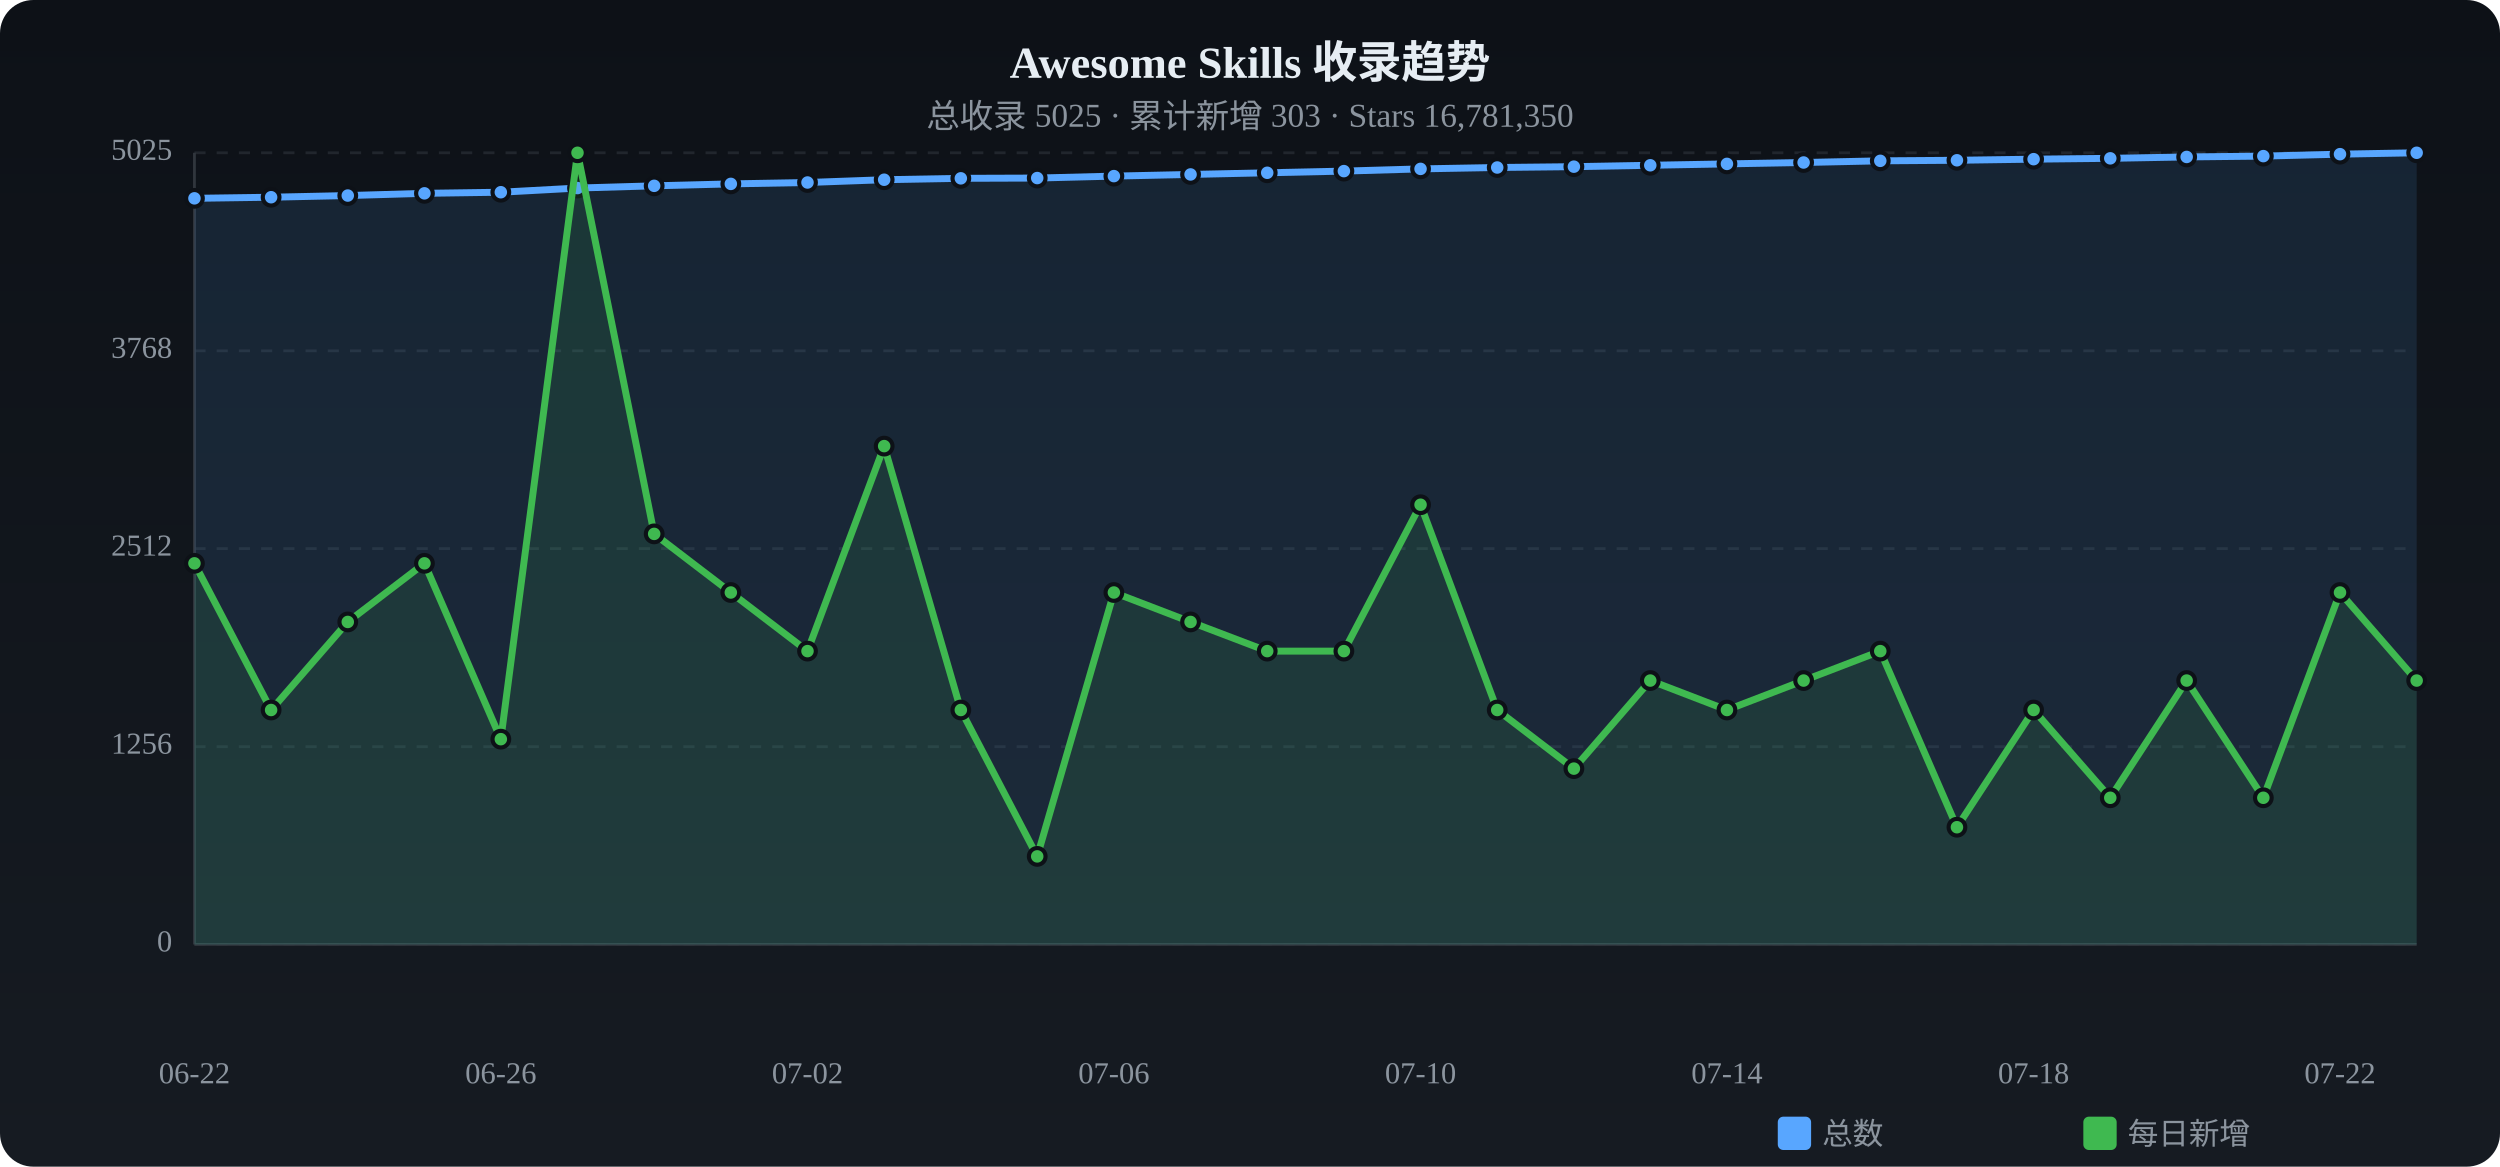
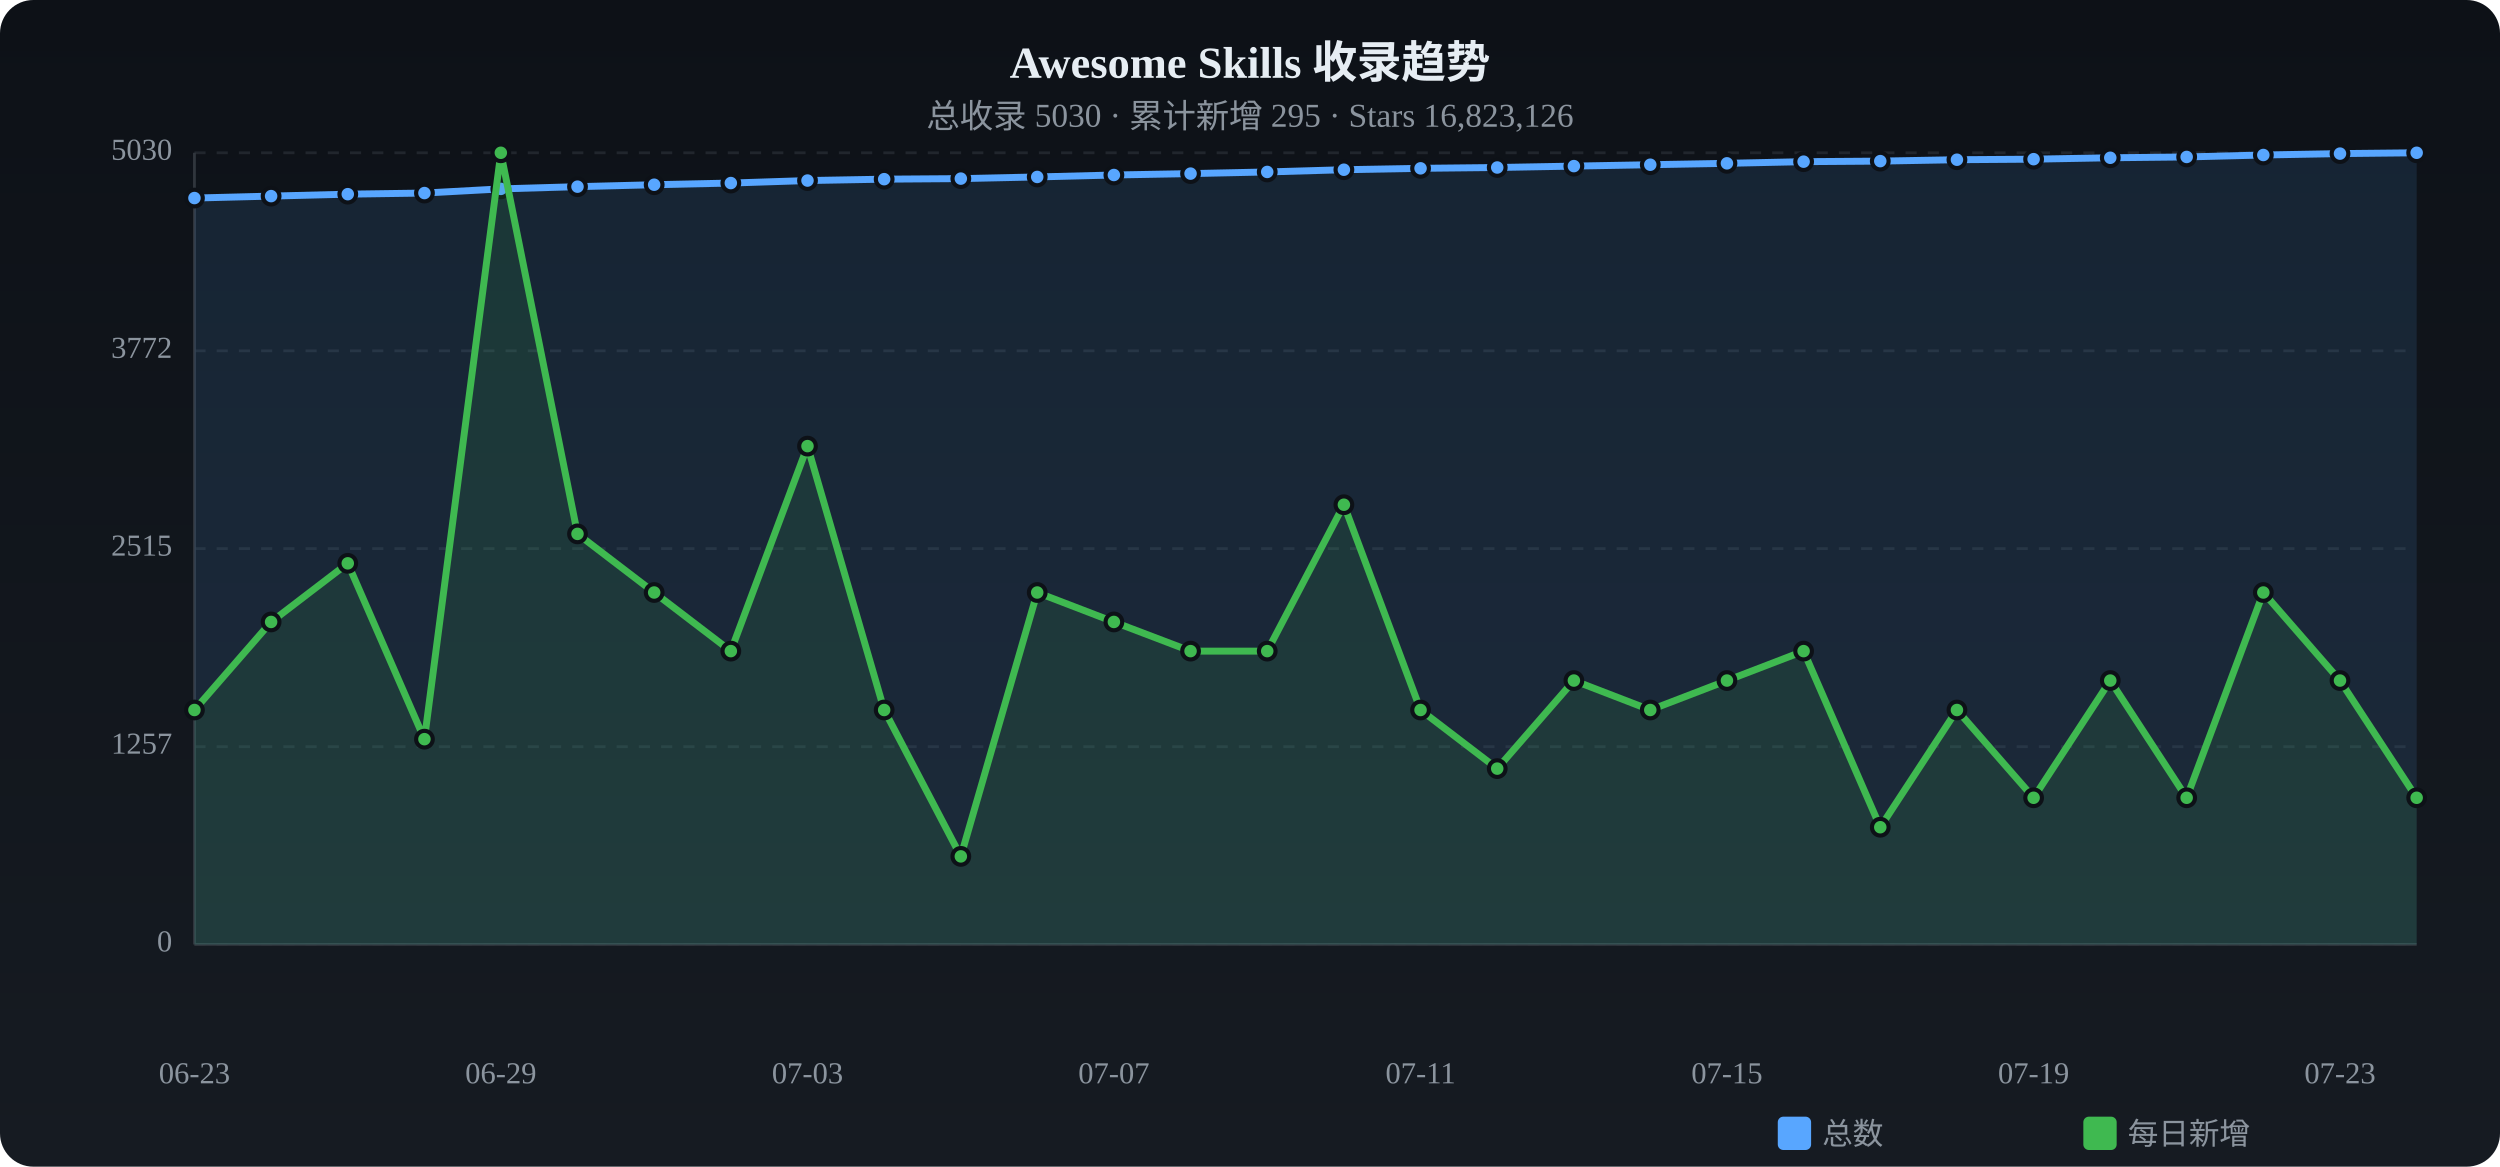
<svg xmlns="http://www.w3.org/2000/svg" viewBox="0 0 900 420" width="900" height="420">
  <defs>
    <linearGradient id="tbg" x1="0%" y1="0%" x2="0%" y2="100%">
      <stop offset="0%" stop-color="#0d1117" />
      <stop offset="100%" stop-color="#161b22" />
    </linearGradient>
  </defs>
  <rect width="900" height="420" rx="12" fill="url(#tbg)" />
  <text x="450.0" y="28" text-anchor="middle" fill="#e6edf3" font-size="16" font-weight="bold">Awesome Skills 收录趋势</text>
-   <text x="450.0" y="46" text-anchor="middle" fill="#8b949e" font-size="12">总收录 5025 · 累计新增 303 · Stars 16,781,350</text>
+   <text x="450.0" y="46" text-anchor="middle" fill="#8b949e" font-size="12">总收录 5030 · 累计新增 295 · Stars 16,823,126</text>
  <text x="62" y="340.0" text-anchor="end" fill="#8b949e" font-size="11" dominant-baseline="middle">0</text>
  <line x1="70" y1="340.0" x2="870" y2="340.0" stroke="#21262d" stroke-dasharray="4 4" />
-   <text x="62" y="268.8" text-anchor="end" fill="#8b949e" font-size="11" dominant-baseline="middle">1256</text>
+   <text x="62" y="268.8" text-anchor="end" fill="#8b949e" font-size="11" dominant-baseline="middle">1257</text>
  <line x1="70" y1="268.8" x2="870" y2="268.8" stroke="#21262d" stroke-dasharray="4 4" />
-   <text x="62" y="197.5" text-anchor="end" fill="#8b949e" font-size="11" dominant-baseline="middle">2512</text>
+   <text x="62" y="197.5" text-anchor="end" fill="#8b949e" font-size="11" dominant-baseline="middle">2515</text>
  <line x1="70" y1="197.5" x2="870" y2="197.5" stroke="#21262d" stroke-dasharray="4 4" />
-   <text x="62" y="126.3" text-anchor="end" fill="#8b949e" font-size="11" dominant-baseline="middle">3768</text>
+   <text x="62" y="126.3" text-anchor="end" fill="#8b949e" font-size="11" dominant-baseline="middle">3772</text>
  <line x1="70" y1="126.3" x2="870" y2="126.3" stroke="#21262d" stroke-dasharray="4 4" />
-   <text x="62" y="55.0" text-anchor="end" fill="#8b949e" font-size="11" dominant-baseline="middle">5025</text>
+   <text x="62" y="55.0" text-anchor="end" fill="#8b949e" font-size="11" dominant-baseline="middle">5030</text>
  <line x1="70" y1="55.0" x2="870" y2="55.0" stroke="#21262d" stroke-dasharray="4 4" />
  <line x1="70" y1="55" x2="70" y2="340" stroke="#30363d" />
  <line x1="70" y1="340" x2="870" y2="340" stroke="#30363d" />
-   <path d="M70.0,71.4 L97.6,71.0 L125.2,70.4 L152.8,69.6 L180.3,69.2 L207.9,67.7 L235.5,66.9 L263.1,66.2 L290.7,65.7 L318.3,64.7 L345.9,64.2 L373.4,64.1 L401.0,63.4 L428.6,62.8 L456.2,62.2 L483.8,61.6 L511.4,60.8 L539.0,60.3 L566.6,60.0 L594.1,59.5 L621.7,59.0 L649.3,58.5 L676.9,57.9 L704.5,57.7 L732.1,57.3 L759.7,57.0 L787.2,56.5 L814.8,56.2 L842.4,55.5 L870.0,55.0 L870.0,340 L70.0,340 Z" fill="#58a6ff" opacity="0.12" />
-   <polyline points="70.0,71.4 97.6,71.0 125.2,70.4 152.8,69.6 180.3,69.2 207.9,67.7 235.5,66.9 263.1,66.2 290.7,65.7 318.3,64.7 345.9,64.2 373.4,64.1 401.0,63.4 428.6,62.8 456.2,62.2 483.8,61.6 511.4,60.8 539.0,60.3 566.6,60.0 594.1,59.5 621.7,59.0 649.3,58.5 676.9,57.9 704.5,57.7 732.1,57.3 759.7,57.0 787.2,56.5 814.8,56.2 842.4,55.5 870.0,55.0" fill="none" stroke="#58a6ff" stroke-width="2.5" stroke-linecap="round" stroke-linejoin="round" />
-   <circle cx="70.0" cy="71.4" r="3" fill="#58a6ff" stroke="#0d1117" stroke-width="1.5" />
-   <circle cx="97.6" cy="71.0" r="3" fill="#58a6ff" stroke="#0d1117" stroke-width="1.5" />
-   <circle cx="125.2" cy="70.4" r="3" fill="#58a6ff" stroke="#0d1117" stroke-width="1.5" />
-   <circle cx="152.8" cy="69.6" r="3" fill="#58a6ff" stroke="#0d1117" stroke-width="1.5" />
-   <circle cx="180.3" cy="69.2" r="3" fill="#58a6ff" stroke="#0d1117" stroke-width="1.5" />
-   <circle cx="207.9" cy="67.7" r="3" fill="#58a6ff" stroke="#0d1117" stroke-width="1.5" />
-   <circle cx="235.5" cy="66.9" r="3" fill="#58a6ff" stroke="#0d1117" stroke-width="1.5" />
-   <circle cx="263.1" cy="66.2" r="3" fill="#58a6ff" stroke="#0d1117" stroke-width="1.5" />
-   <circle cx="290.7" cy="65.7" r="3" fill="#58a6ff" stroke="#0d1117" stroke-width="1.5" />
-   <circle cx="318.3" cy="64.7" r="3" fill="#58a6ff" stroke="#0d1117" stroke-width="1.5" />
-   <circle cx="345.9" cy="64.2" r="3" fill="#58a6ff" stroke="#0d1117" stroke-width="1.5" />
-   <circle cx="373.4" cy="64.1" r="3" fill="#58a6ff" stroke="#0d1117" stroke-width="1.5" />
-   <circle cx="401.0" cy="63.4" r="3" fill="#58a6ff" stroke="#0d1117" stroke-width="1.5" />
-   <circle cx="428.6" cy="62.8" r="3" fill="#58a6ff" stroke="#0d1117" stroke-width="1.5" />
-   <circle cx="456.2" cy="62.2" r="3" fill="#58a6ff" stroke="#0d1117" stroke-width="1.5" />
-   <circle cx="483.8" cy="61.6" r="3" fill="#58a6ff" stroke="#0d1117" stroke-width="1.5" />
-   <circle cx="511.4" cy="60.8" r="3" fill="#58a6ff" stroke="#0d1117" stroke-width="1.5" />
+   <path d="M70.0,71.3 L97.6,70.6 L125.2,69.9 L152.8,69.5 L180.3,68.0 L207.9,67.2 L235.5,66.5 L263.1,65.9 L290.7,65.0 L318.3,64.5 L345.9,64.3 L373.4,63.7 L401.0,63.0 L428.6,62.5 L456.2,61.9 L483.8,61.1 L511.4,60.6 L539.0,60.3 L566.6,59.8 L594.1,59.3 L621.7,58.8 L649.3,58.2 L676.9,58.0 L704.5,57.5 L732.1,57.3 L759.7,56.8 L787.2,56.5 L814.8,55.8 L842.4,55.3 L870.0,55.0 L870.0,340 L70.0,340 Z" fill="#58a6ff" opacity="0.12" />
+   <polyline points="70.0,71.3 97.6,70.6 125.2,69.9 152.8,69.5 180.3,68.0 207.9,67.2 235.5,66.5 263.1,65.9 290.7,65.0 318.3,64.5 345.9,64.3 373.4,63.7 401.0,63.0 428.6,62.5 456.2,61.9 483.8,61.1 511.4,60.6 539.0,60.3 566.6,59.8 594.1,59.3 621.7,58.8 649.3,58.2 676.9,58.0 704.5,57.5 732.1,57.3 759.7,56.8 787.2,56.5 814.8,55.8 842.4,55.3 870.0,55.0" fill="none" stroke="#58a6ff" stroke-width="2.5" stroke-linecap="round" stroke-linejoin="round" />
+   <circle cx="70.0" cy="71.3" r="3" fill="#58a6ff" stroke="#0d1117" stroke-width="1.5" />
+   <circle cx="97.6" cy="70.6" r="3" fill="#58a6ff" stroke="#0d1117" stroke-width="1.5" />
+   <circle cx="125.2" cy="69.9" r="3" fill="#58a6ff" stroke="#0d1117" stroke-width="1.5" />
+   <circle cx="152.8" cy="69.5" r="3" fill="#58a6ff" stroke="#0d1117" stroke-width="1.5" />
+   <circle cx="180.3" cy="68.0" r="3" fill="#58a6ff" stroke="#0d1117" stroke-width="1.5" />
+   <circle cx="207.9" cy="67.2" r="3" fill="#58a6ff" stroke="#0d1117" stroke-width="1.5" />
+   <circle cx="235.5" cy="66.5" r="3" fill="#58a6ff" stroke="#0d1117" stroke-width="1.5" />
+   <circle cx="263.1" cy="65.9" r="3" fill="#58a6ff" stroke="#0d1117" stroke-width="1.5" />
+   <circle cx="290.7" cy="65.0" r="3" fill="#58a6ff" stroke="#0d1117" stroke-width="1.5" />
+   <circle cx="318.3" cy="64.5" r="3" fill="#58a6ff" stroke="#0d1117" stroke-width="1.5" />
+   <circle cx="345.9" cy="64.3" r="3" fill="#58a6ff" stroke="#0d1117" stroke-width="1.5" />
+   <circle cx="373.4" cy="63.7" r="3" fill="#58a6ff" stroke="#0d1117" stroke-width="1.5" />
+   <circle cx="401.0" cy="63.0" r="3" fill="#58a6ff" stroke="#0d1117" stroke-width="1.5" />
+   <circle cx="428.6" cy="62.5" r="3" fill="#58a6ff" stroke="#0d1117" stroke-width="1.5" />
+   <circle cx="456.2" cy="61.9" r="3" fill="#58a6ff" stroke="#0d1117" stroke-width="1.5" />
+   <circle cx="483.8" cy="61.1" r="3" fill="#58a6ff" stroke="#0d1117" stroke-width="1.5" />
+   <circle cx="511.4" cy="60.6" r="3" fill="#58a6ff" stroke="#0d1117" stroke-width="1.5" />
  <circle cx="539.0" cy="60.3" r="3" fill="#58a6ff" stroke="#0d1117" stroke-width="1.5" />
-   <circle cx="566.6" cy="60.0" r="3" fill="#58a6ff" stroke="#0d1117" stroke-width="1.5" />
-   <circle cx="594.1" cy="59.5" r="3" fill="#58a6ff" stroke="#0d1117" stroke-width="1.5" />
-   <circle cx="621.7" cy="59.0" r="3" fill="#58a6ff" stroke="#0d1117" stroke-width="1.5" />
-   <circle cx="649.3" cy="58.5" r="3" fill="#58a6ff" stroke="#0d1117" stroke-width="1.5" />
-   <circle cx="676.9" cy="57.9" r="3" fill="#58a6ff" stroke="#0d1117" stroke-width="1.5" />
-   <circle cx="704.5" cy="57.7" r="3" fill="#58a6ff" stroke="#0d1117" stroke-width="1.5" />
+   <circle cx="566.6" cy="59.8" r="3" fill="#58a6ff" stroke="#0d1117" stroke-width="1.5" />
+   <circle cx="594.1" cy="59.3" r="3" fill="#58a6ff" stroke="#0d1117" stroke-width="1.5" />
+   <circle cx="621.7" cy="58.8" r="3" fill="#58a6ff" stroke="#0d1117" stroke-width="1.5" />
+   <circle cx="649.3" cy="58.2" r="3" fill="#58a6ff" stroke="#0d1117" stroke-width="1.5" />
+   <circle cx="676.9" cy="58.0" r="3" fill="#58a6ff" stroke="#0d1117" stroke-width="1.5" />
+   <circle cx="704.5" cy="57.5" r="3" fill="#58a6ff" stroke="#0d1117" stroke-width="1.5" />
  <circle cx="732.1" cy="57.3" r="3" fill="#58a6ff" stroke="#0d1117" stroke-width="1.5" />
-   <circle cx="759.7" cy="57.0" r="3" fill="#58a6ff" stroke="#0d1117" stroke-width="1.5" />
+   <circle cx="759.7" cy="56.8" r="3" fill="#58a6ff" stroke="#0d1117" stroke-width="1.5" />
  <circle cx="787.2" cy="56.5" r="3" fill="#58a6ff" stroke="#0d1117" stroke-width="1.5" />
-   <circle cx="814.8" cy="56.2" r="3" fill="#58a6ff" stroke="#0d1117" stroke-width="1.5" />
-   <circle cx="842.4" cy="55.5" r="3" fill="#58a6ff" stroke="#0d1117" stroke-width="1.5" />
+   <circle cx="814.8" cy="55.8" r="3" fill="#58a6ff" stroke="#0d1117" stroke-width="1.5" />
+   <circle cx="842.4" cy="55.3" r="3" fill="#58a6ff" stroke="#0d1117" stroke-width="1.5" />
  <circle cx="870.0" cy="55.0" r="3" fill="#58a6ff" stroke="#0d1117" stroke-width="1.5" />
-   <path d="M70.0,202.8 L97.6,255.6 L125.2,223.9 L152.8,202.8 L180.3,266.1 L207.9,55.0 L235.5,192.2 L263.1,213.3 L290.7,234.4 L318.3,160.6 L345.9,255.6 L373.4,308.3 L401.0,213.3 L428.6,223.9 L456.2,234.4 L483.8,234.4 L511.4,181.7 L539.0,255.6 L566.6,276.7 L594.1,245.0 L621.7,255.6 L649.3,245.0 L676.9,234.4 L704.5,297.8 L732.1,255.6 L759.7,287.2 L787.2,245.0 L814.8,287.2 L842.4,213.3 L870.0,245.0 L870.0,340 L70.0,340 Z" fill="#3fb950" opacity="0.12" />
-   <polyline points="70.0,202.8 97.6,255.6 125.2,223.9 152.8,202.8 180.3,266.1 207.9,55.0 235.5,192.2 263.1,213.3 290.7,234.4 318.3,160.6 345.9,255.6 373.4,308.3 401.0,213.3 428.6,223.9 456.2,234.4 483.8,234.4 511.4,181.7 539.0,255.6 566.6,276.7 594.1,245.0 621.7,255.6 649.3,245.0 676.9,234.4 704.5,297.8 732.1,255.6 759.7,287.2 787.2,245.0 814.8,287.2 842.4,213.3 870.0,245.0" fill="none" stroke="#3fb950" stroke-width="2.5" stroke-linecap="round" stroke-linejoin="round" />
-   <circle cx="70.0" cy="202.8" r="3" fill="#3fb950" stroke="#0d1117" stroke-width="1.5" />
-   <circle cx="97.6" cy="255.6" r="3" fill="#3fb950" stroke="#0d1117" stroke-width="1.5" />
-   <circle cx="125.2" cy="223.9" r="3" fill="#3fb950" stroke="#0d1117" stroke-width="1.5" />
-   <circle cx="152.8" cy="202.8" r="3" fill="#3fb950" stroke="#0d1117" stroke-width="1.5" />
-   <circle cx="180.3" cy="266.1" r="3" fill="#3fb950" stroke="#0d1117" stroke-width="1.5" />
-   <circle cx="207.9" cy="55.0" r="3" fill="#3fb950" stroke="#0d1117" stroke-width="1.5" />
-   <circle cx="235.5" cy="192.2" r="3" fill="#3fb950" stroke="#0d1117" stroke-width="1.5" />
-   <circle cx="263.1" cy="213.3" r="3" fill="#3fb950" stroke="#0d1117" stroke-width="1.5" />
-   <circle cx="290.7" cy="234.4" r="3" fill="#3fb950" stroke="#0d1117" stroke-width="1.5" />
-   <circle cx="318.3" cy="160.6" r="3" fill="#3fb950" stroke="#0d1117" stroke-width="1.5" />
-   <circle cx="345.9" cy="255.6" r="3" fill="#3fb950" stroke="#0d1117" stroke-width="1.5" />
-   <circle cx="373.4" cy="308.3" r="3" fill="#3fb950" stroke="#0d1117" stroke-width="1.5" />
-   <circle cx="401.0" cy="213.3" r="3" fill="#3fb950" stroke="#0d1117" stroke-width="1.5" />
-   <circle cx="428.6" cy="223.9" r="3" fill="#3fb950" stroke="#0d1117" stroke-width="1.5" />
+   <path d="M70.0,255.6 L97.6,223.9 L125.2,202.8 L152.8,266.1 L180.3,55.0 L207.9,192.2 L235.5,213.3 L263.1,234.4 L290.7,160.6 L318.3,255.6 L345.9,308.3 L373.4,213.3 L401.0,223.9 L428.6,234.4 L456.2,234.4 L483.8,181.7 L511.4,255.6 L539.0,276.7 L566.6,245.0 L594.1,255.6 L621.7,245.0 L649.3,234.4 L676.9,297.8 L704.5,255.6 L732.1,287.2 L759.7,245.0 L787.2,287.2 L814.8,213.3 L842.4,245.0 L870.0,287.2 L870.0,340 L70.0,340 Z" fill="#3fb950" opacity="0.12" />
+   <polyline points="70.0,255.6 97.6,223.9 125.2,202.8 152.8,266.1 180.3,55.0 207.9,192.2 235.5,213.3 263.1,234.4 290.7,160.6 318.3,255.6 345.9,308.3 373.4,213.3 401.0,223.9 428.6,234.4 456.2,234.4 483.8,181.7 511.4,255.6 539.0,276.7 566.6,245.0 594.1,255.6 621.7,245.0 649.3,234.4 676.9,297.8 704.5,255.6 732.1,287.2 759.7,245.0 787.2,287.2 814.8,213.3 842.4,245.0 870.0,287.2" fill="none" stroke="#3fb950" stroke-width="2.5" stroke-linecap="round" stroke-linejoin="round" />
+   <circle cx="70.0" cy="255.6" r="3" fill="#3fb950" stroke="#0d1117" stroke-width="1.5" />
+   <circle cx="97.6" cy="223.9" r="3" fill="#3fb950" stroke="#0d1117" stroke-width="1.5" />
+   <circle cx="125.2" cy="202.8" r="3" fill="#3fb950" stroke="#0d1117" stroke-width="1.5" />
+   <circle cx="152.8" cy="266.1" r="3" fill="#3fb950" stroke="#0d1117" stroke-width="1.5" />
+   <circle cx="180.3" cy="55.0" r="3" fill="#3fb950" stroke="#0d1117" stroke-width="1.5" />
+   <circle cx="207.9" cy="192.2" r="3" fill="#3fb950" stroke="#0d1117" stroke-width="1.5" />
+   <circle cx="235.5" cy="213.3" r="3" fill="#3fb950" stroke="#0d1117" stroke-width="1.5" />
+   <circle cx="263.1" cy="234.4" r="3" fill="#3fb950" stroke="#0d1117" stroke-width="1.5" />
+   <circle cx="290.7" cy="160.6" r="3" fill="#3fb950" stroke="#0d1117" stroke-width="1.5" />
+   <circle cx="318.3" cy="255.6" r="3" fill="#3fb950" stroke="#0d1117" stroke-width="1.5" />
+   <circle cx="345.9" cy="308.3" r="3" fill="#3fb950" stroke="#0d1117" stroke-width="1.5" />
+   <circle cx="373.4" cy="213.3" r="3" fill="#3fb950" stroke="#0d1117" stroke-width="1.5" />
+   <circle cx="401.0" cy="223.9" r="3" fill="#3fb950" stroke="#0d1117" stroke-width="1.5" />
+   <circle cx="428.6" cy="234.4" r="3" fill="#3fb950" stroke="#0d1117" stroke-width="1.5" />
  <circle cx="456.2" cy="234.4" r="3" fill="#3fb950" stroke="#0d1117" stroke-width="1.5" />
-   <circle cx="483.8" cy="234.4" r="3" fill="#3fb950" stroke="#0d1117" stroke-width="1.5" />
-   <circle cx="511.4" cy="181.7" r="3" fill="#3fb950" stroke="#0d1117" stroke-width="1.5" />
-   <circle cx="539.0" cy="255.6" r="3" fill="#3fb950" stroke="#0d1117" stroke-width="1.5" />
-   <circle cx="566.6" cy="276.7" r="3" fill="#3fb950" stroke="#0d1117" stroke-width="1.5" />
-   <circle cx="594.1" cy="245.0" r="3" fill="#3fb950" stroke="#0d1117" stroke-width="1.5" />
-   <circle cx="621.7" cy="255.6" r="3" fill="#3fb950" stroke="#0d1117" stroke-width="1.5" />
-   <circle cx="649.3" cy="245.0" r="3" fill="#3fb950" stroke="#0d1117" stroke-width="1.5" />
-   <circle cx="676.9" cy="234.4" r="3" fill="#3fb950" stroke="#0d1117" stroke-width="1.5" />
-   <circle cx="704.5" cy="297.8" r="3" fill="#3fb950" stroke="#0d1117" stroke-width="1.5" />
-   <circle cx="732.1" cy="255.6" r="3" fill="#3fb950" stroke="#0d1117" stroke-width="1.5" />
-   <circle cx="759.7" cy="287.2" r="3" fill="#3fb950" stroke="#0d1117" stroke-width="1.5" />
-   <circle cx="787.2" cy="245.0" r="3" fill="#3fb950" stroke="#0d1117" stroke-width="1.5" />
-   <circle cx="814.8" cy="287.2" r="3" fill="#3fb950" stroke="#0d1117" stroke-width="1.5" />
-   <circle cx="842.4" cy="213.3" r="3" fill="#3fb950" stroke="#0d1117" stroke-width="1.5" />
-   <circle cx="870.0" cy="245.0" r="3" fill="#3fb950" stroke="#0d1117" stroke-width="1.5" />
-   <text x="70.0" y="390" text-anchor="middle" fill="#8b949e" font-size="11">06-22</text>
-   <text x="180.3" y="390" text-anchor="middle" fill="#8b949e" font-size="11">06-26</text>
-   <text x="290.7" y="390" text-anchor="middle" fill="#8b949e" font-size="11">07-02</text>
-   <text x="401.0" y="390" text-anchor="middle" fill="#8b949e" font-size="11">07-06</text>
-   <text x="511.4" y="390" text-anchor="middle" fill="#8b949e" font-size="11">07-10</text>
-   <text x="621.7" y="390" text-anchor="middle" fill="#8b949e" font-size="11">07-14</text>
-   <text x="732.1" y="390" text-anchor="middle" fill="#8b949e" font-size="11">07-18</text>
-   <text x="842.4" y="390" text-anchor="middle" fill="#8b949e" font-size="11">07-22</text>
+   <circle cx="483.8" cy="181.7" r="3" fill="#3fb950" stroke="#0d1117" stroke-width="1.5" />
+   <circle cx="511.4" cy="255.6" r="3" fill="#3fb950" stroke="#0d1117" stroke-width="1.5" />
+   <circle cx="539.0" cy="276.7" r="3" fill="#3fb950" stroke="#0d1117" stroke-width="1.5" />
+   <circle cx="566.6" cy="245.0" r="3" fill="#3fb950" stroke="#0d1117" stroke-width="1.5" />
+   <circle cx="594.1" cy="255.6" r="3" fill="#3fb950" stroke="#0d1117" stroke-width="1.5" />
+   <circle cx="621.7" cy="245.0" r="3" fill="#3fb950" stroke="#0d1117" stroke-width="1.5" />
+   <circle cx="649.3" cy="234.4" r="3" fill="#3fb950" stroke="#0d1117" stroke-width="1.5" />
+   <circle cx="676.9" cy="297.8" r="3" fill="#3fb950" stroke="#0d1117" stroke-width="1.5" />
+   <circle cx="704.5" cy="255.6" r="3" fill="#3fb950" stroke="#0d1117" stroke-width="1.5" />
+   <circle cx="732.1" cy="287.2" r="3" fill="#3fb950" stroke="#0d1117" stroke-width="1.5" />
+   <circle cx="759.7" cy="245.0" r="3" fill="#3fb950" stroke="#0d1117" stroke-width="1.5" />
+   <circle cx="787.2" cy="287.2" r="3" fill="#3fb950" stroke="#0d1117" stroke-width="1.5" />
+   <circle cx="814.8" cy="213.3" r="3" fill="#3fb950" stroke="#0d1117" stroke-width="1.5" />
+   <circle cx="842.4" cy="245.0" r="3" fill="#3fb950" stroke="#0d1117" stroke-width="1.5" />
+   <circle cx="870.0" cy="287.2" r="3" fill="#3fb950" stroke="#0d1117" stroke-width="1.5" />
+   <text x="70.0" y="390" text-anchor="middle" fill="#8b949e" font-size="11">06-23</text>
+   <text x="180.3" y="390" text-anchor="middle" fill="#8b949e" font-size="11">06-29</text>
+   <text x="290.7" y="390" text-anchor="middle" fill="#8b949e" font-size="11">07-03</text>
+   <text x="401.0" y="390" text-anchor="middle" fill="#8b949e" font-size="11">07-07</text>
+   <text x="511.4" y="390" text-anchor="middle" fill="#8b949e" font-size="11">07-11</text>
+   <text x="621.7" y="390" text-anchor="middle" fill="#8b949e" font-size="11">07-15</text>
+   <text x="732.1" y="390" text-anchor="middle" fill="#8b949e" font-size="11">07-19</text>
+   <text x="842.4" y="390" text-anchor="middle" fill="#8b949e" font-size="11">07-23</text>
  <rect x="640" y="402" width="12" height="12" rx="2" fill="#58a6ff" />
  <text x="656" y="412" fill="#8b949e" font-size="11">总数</text>
  <rect x="750" y="402" width="12" height="12" rx="2" fill="#3fb950" />
  <text x="766" y="412" fill="#8b949e" font-size="11">每日新增</text>
</svg>
